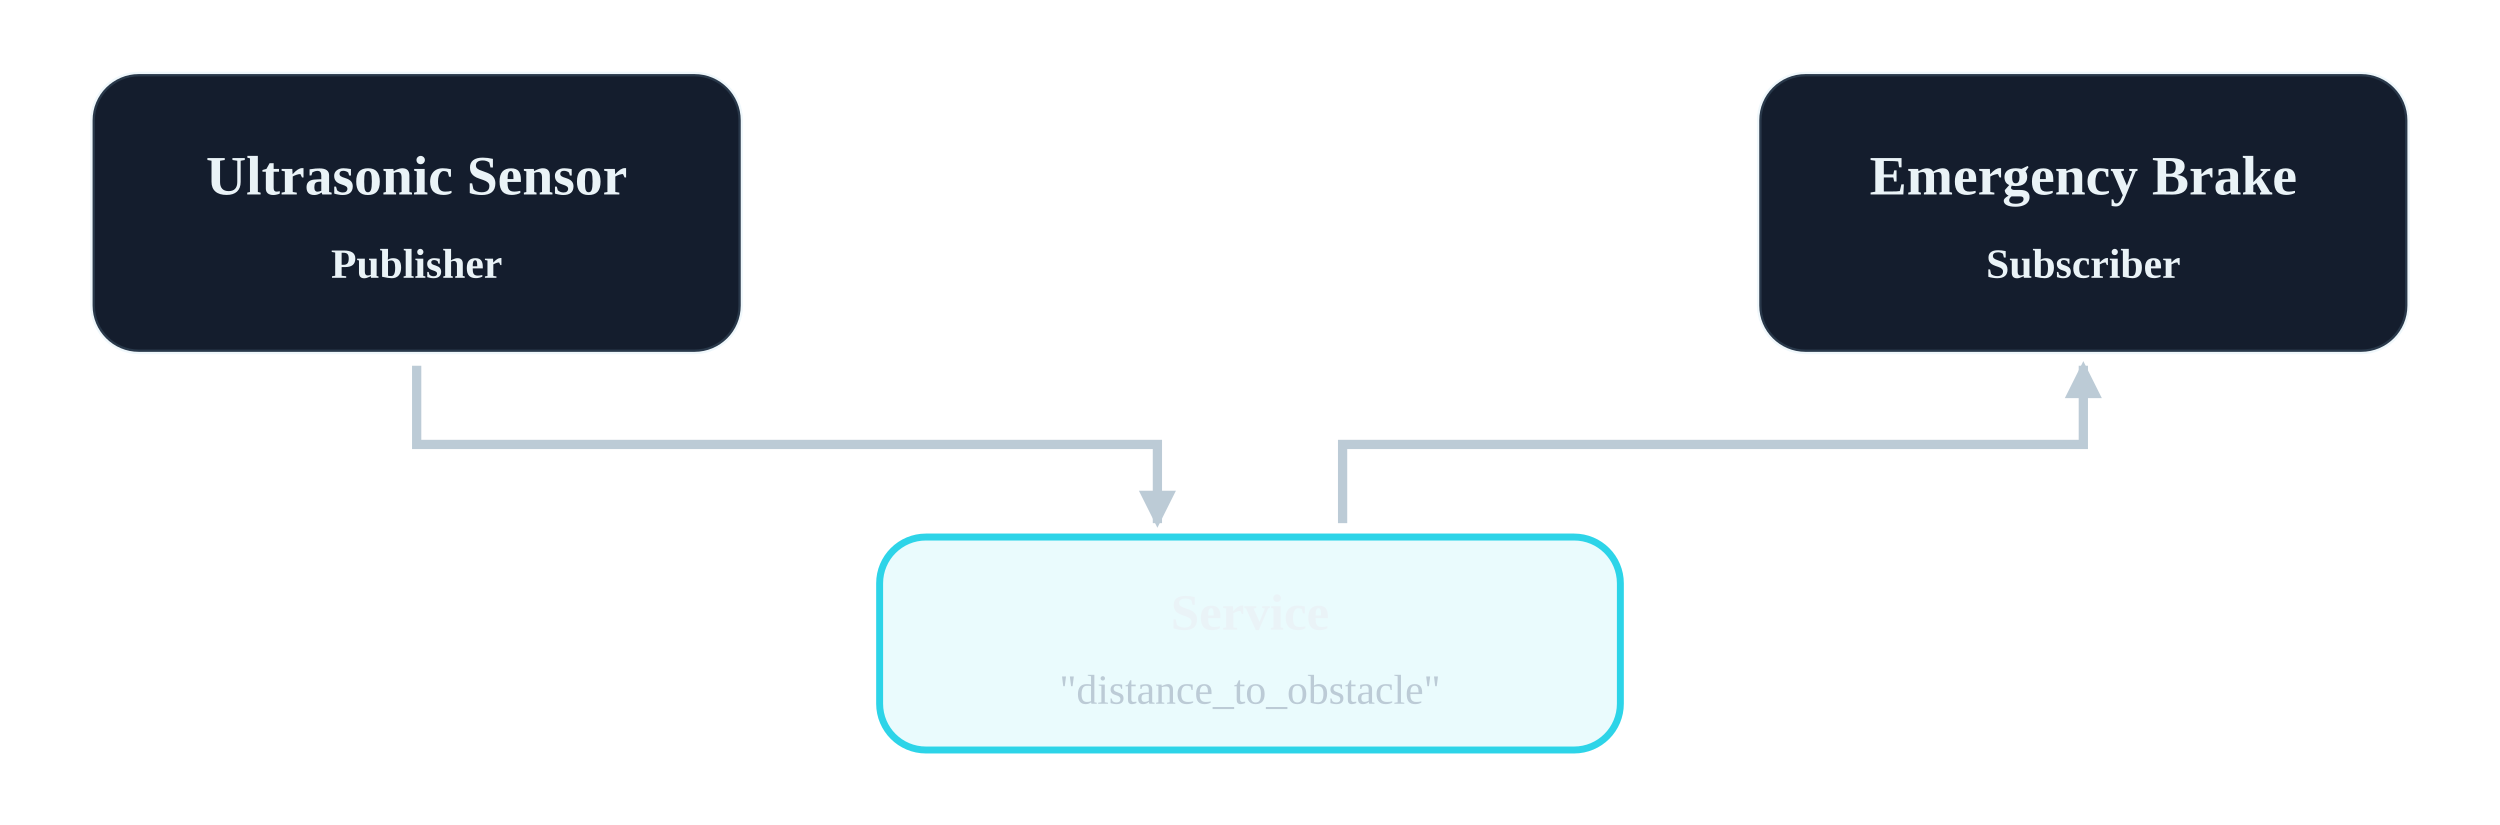
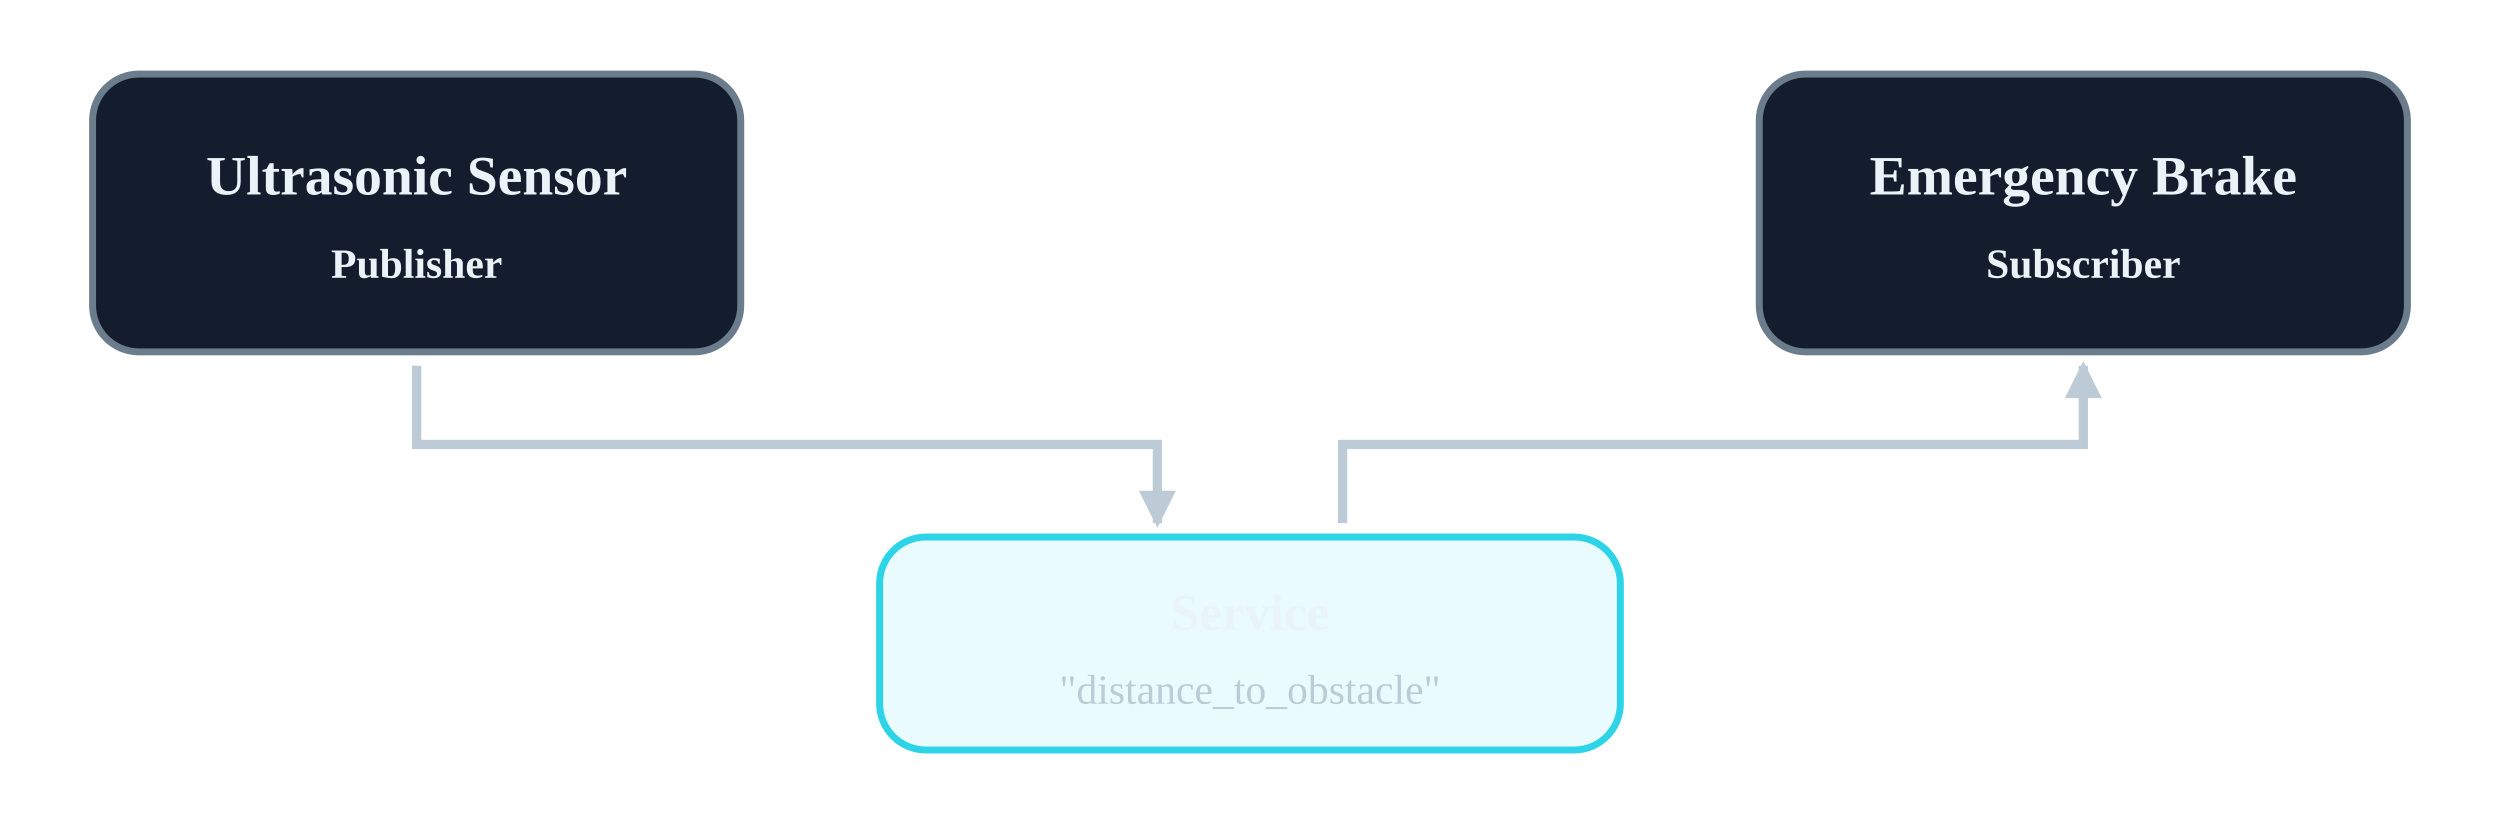
<svg xmlns="http://www.w3.org/2000/svg" viewBox="30 64 540 178" role="img" aria-label="Communication graph of the Ultrasonic Sensor and Emergency Brake participants">
  <style>
-     .rg-box   { fill: var(--ix-surface, #141d2d); stroke: var(--ix-line, rgba(150,200,230,0.16)); stroke-width: 1; }
+     .rg-box   { fill: var(--ix-surface, #141d2d); stroke: var(--ix-muted-2, #6b7d8c); stroke-width: 1.5; }
    .rg-box-t { font-family: var(--font-stack, sans-serif); font-weight: 600; font-size: 12px; fill: var(--ix-text, #eaf3f7); }
    .rg-role  { font-family: var(--font-stack, sans-serif); font-weight: 600; font-size: 9px; fill: var(--ix-text, #eaf3f7); }
    .rg-svc   { fill: rgba(45,212,232,0.10); stroke: var(--ix-ice, #2dd4e8); stroke-width: 1.5; }
    .rg-svc-t { font-family: var(--font-stack, sans-serif); font-weight: 600; font-size: 11px; fill: var(--ix-text, #eaf3f7); }
    .rg-svc-n { font-family: var(--font-stack, sans-serif); font-size: 9px; fill: var(--ix-muted, #bccbd6); }
    .rg-flow  { stroke: var(--ix-muted, #bccbd6); stroke-width: 2; fill: none; }
  </style>
  <defs>
    <marker id="rg-arrow" markerWidth="10" markerHeight="10" refX="8" refY="5" orient="auto" markerUnits="userSpaceOnUse" overflow="visible">
      <path d="M1,1 L9,5 L1,9 Z" fill="var(--ix-muted, #bccbd6)" />
    </marker>
  </defs>
  <rect class="rg-box" x="50" y="80" width="140" height="60" rx="10" />
  <text class="rg-box-t" x="120" y="106" text-anchor="middle">Ultrasonic Sensor</text>
  <text class="rg-role" x="120" y="124" text-anchor="middle">Publisher</text>
  <rect class="rg-box" x="410" y="80" width="140" height="60" rx="10" />
  <text class="rg-box-t" x="480" y="106" text-anchor="middle">Emergency Brake</text>
  <text class="rg-role" x="480" y="124" text-anchor="middle">Subscriber</text>
  <rect class="rg-svc" x="220" y="180" width="160" height="46" rx="10" />
  <text class="rg-svc-t" x="300" y="200" text-anchor="middle">Service</text>
  <text class="rg-svc-n" x="300" y="216" text-anchor="middle">"distance_to_obstacle"</text>
  <path class="rg-flow" d="M120,143 V160 H280 V177" marker-end="url(#rg-arrow)" />
  <path class="rg-flow" d="M320,177 V160 H480 V143" marker-end="url(#rg-arrow)" />
</svg>
